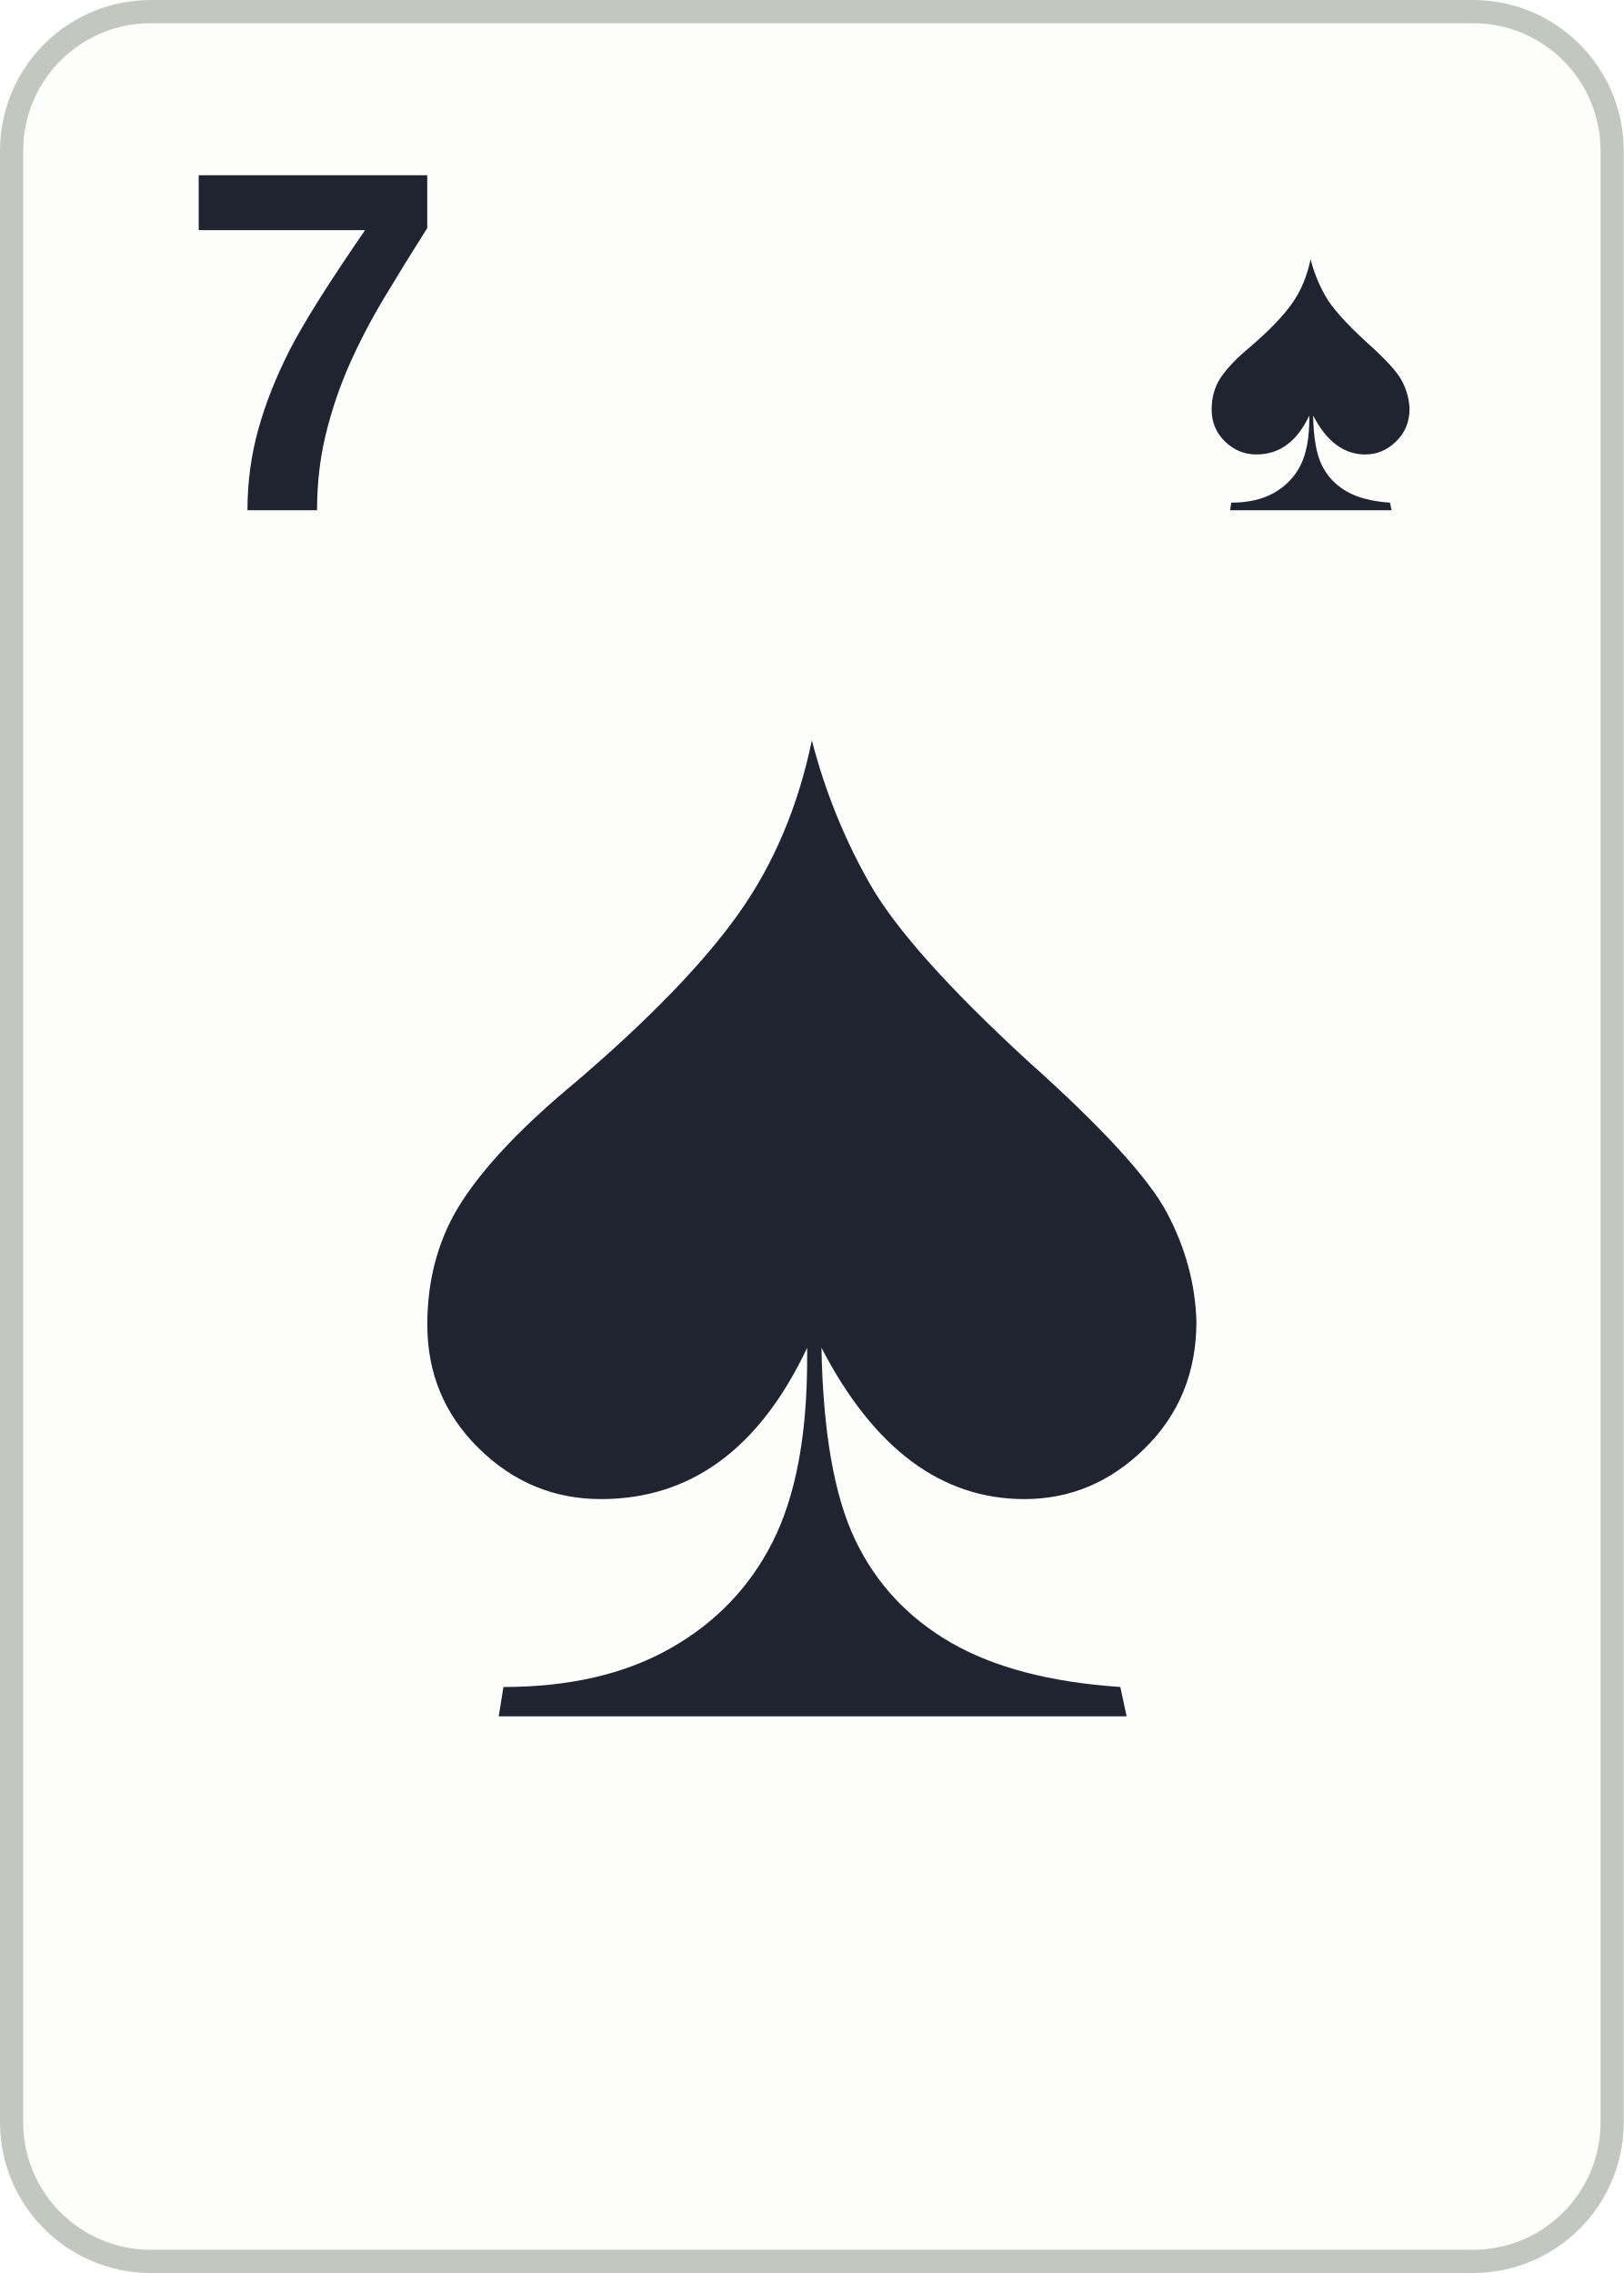
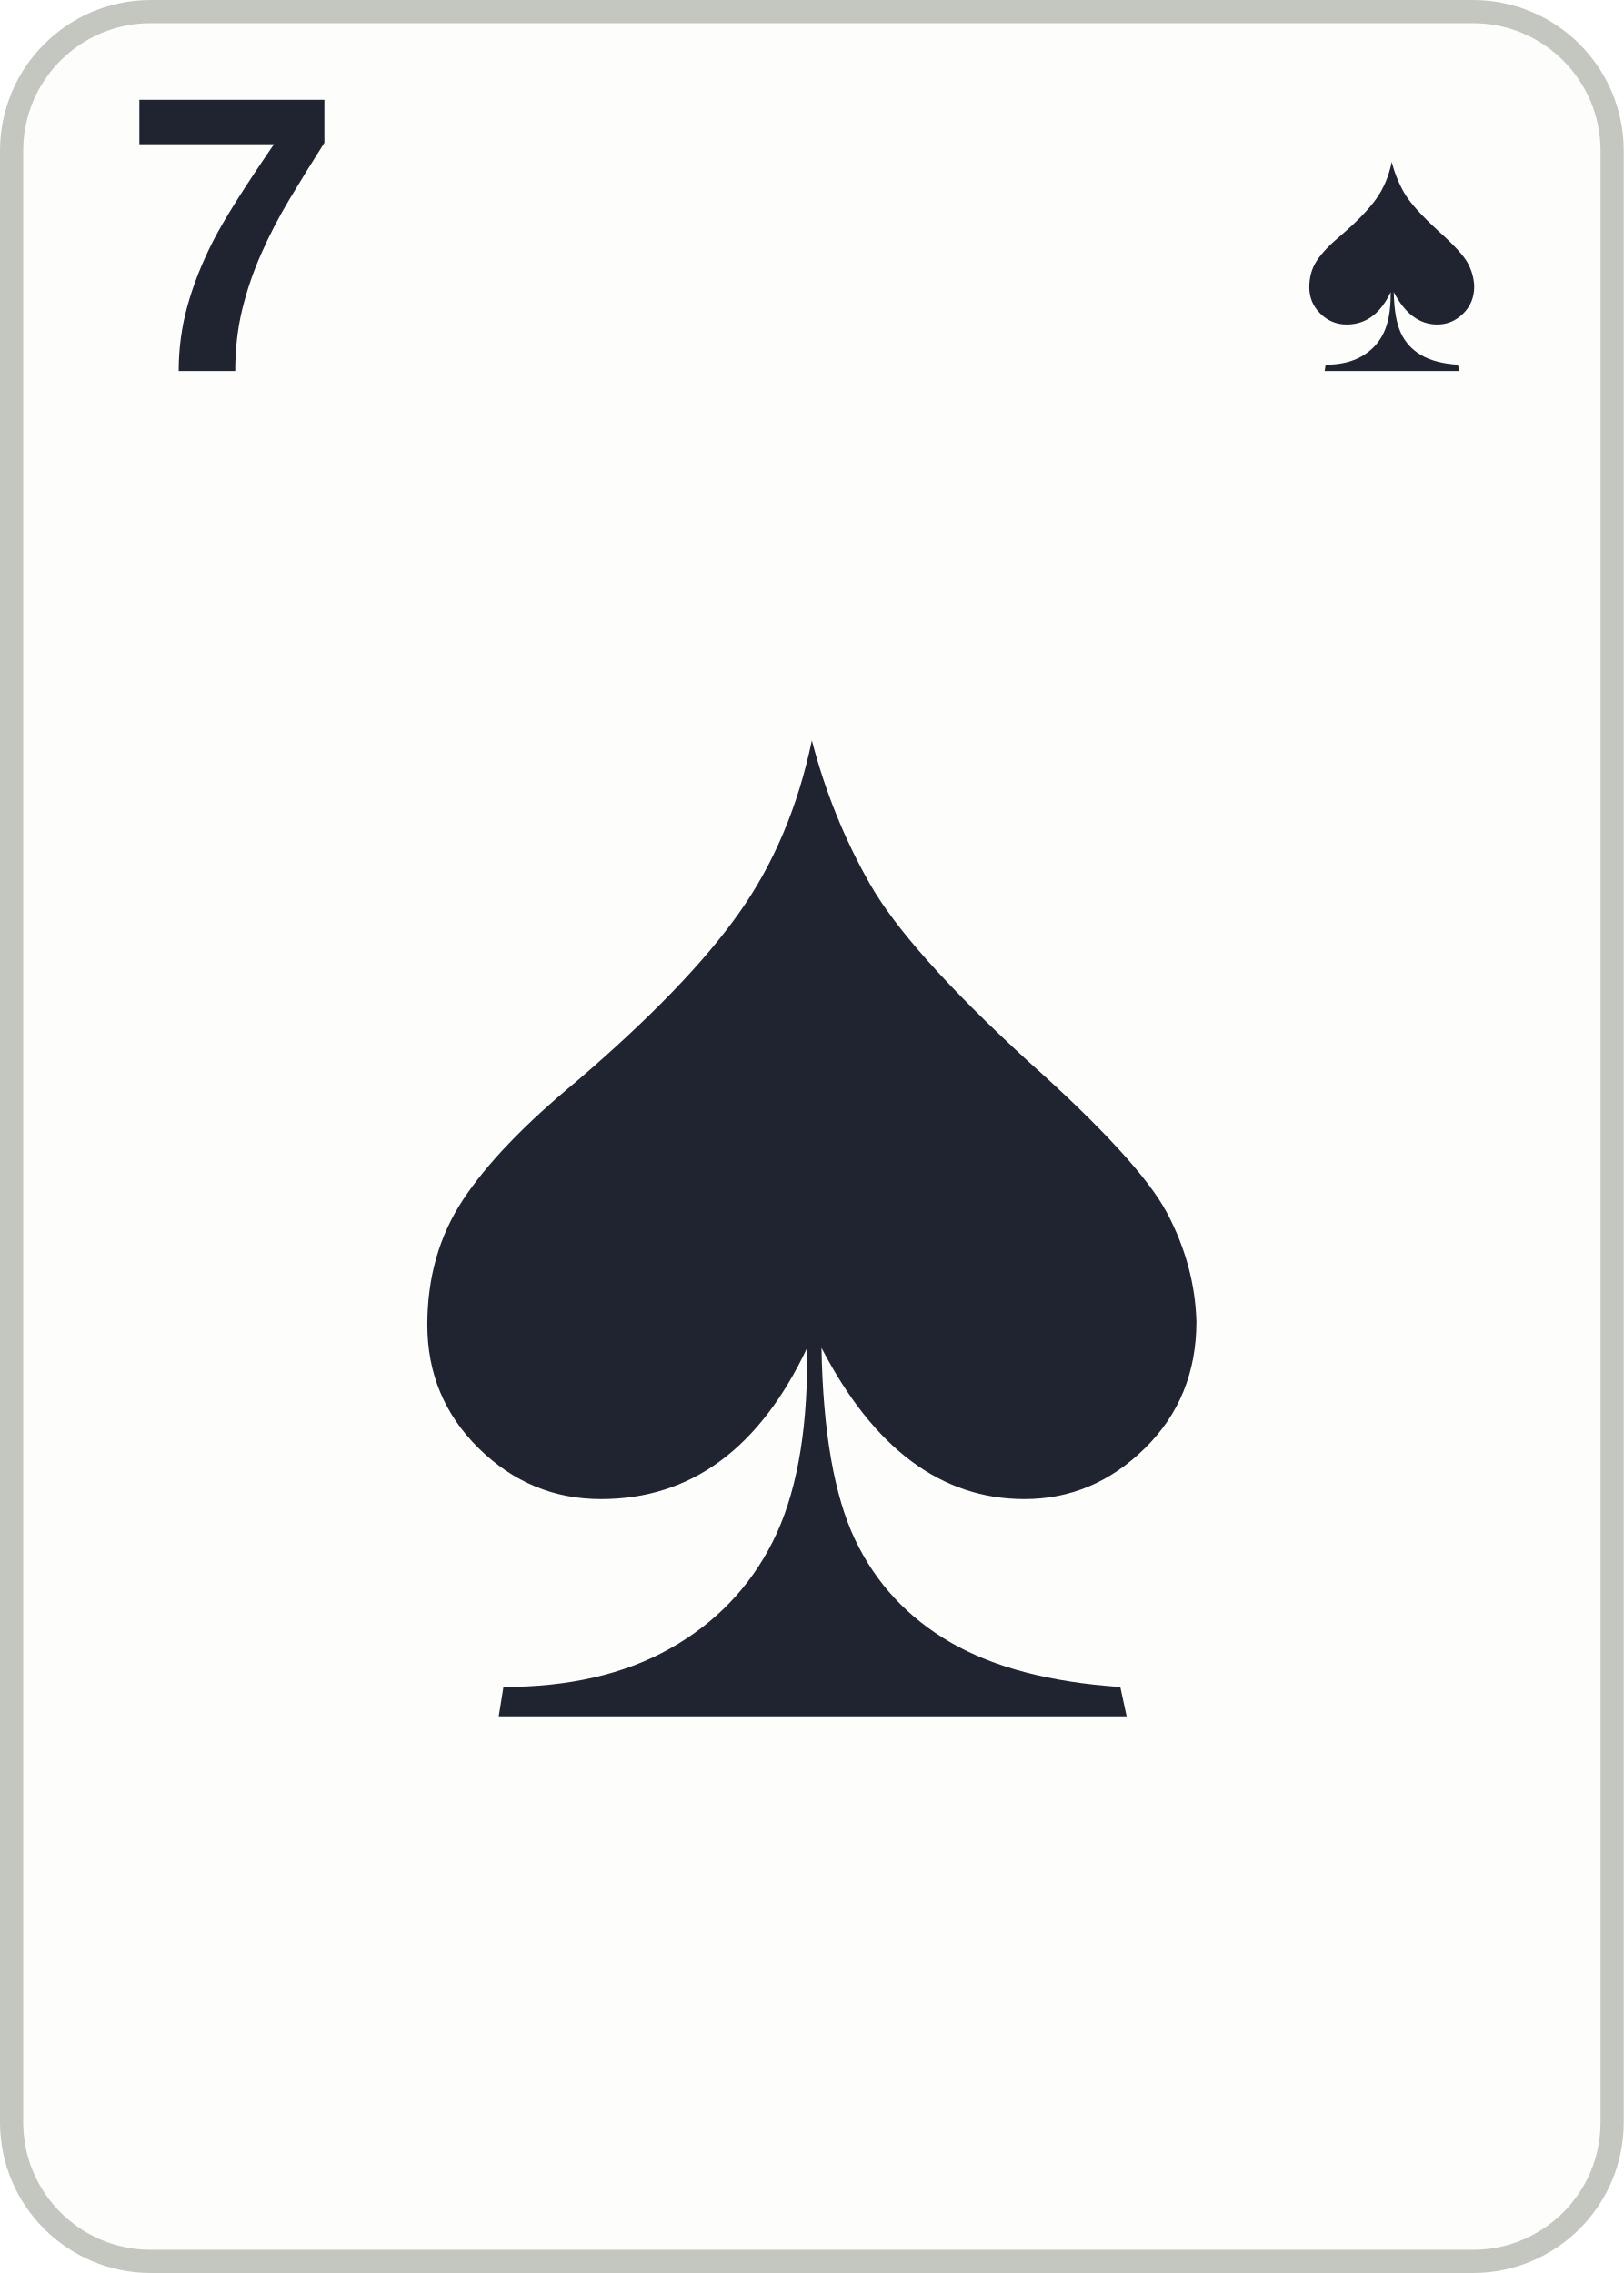
<svg xmlns="http://www.w3.org/2000/svg" viewBox="0 0 140 196">
  <rect x="1" y="1" width="138" height="194" rx="12" fill="#fdfdfb" stroke="#c4c7c0" stroke-width="2" />
  <g font-family="Arial,Helvetica,sans-serif" font-weight="700">
-     <text x="27" y="44" font-size="42" text-anchor="middle" fill="#1f2430">7</text>
-     <text x="113" y="44" font-size="36" text-anchor="middle" fill="#1f2430">♠</text>
+     <text x="20" y="32" font-size="34" text-anchor="middle" fill="#1f2430">7</text>
+     <text x="120" y="32" font-size="30" text-anchor="middle" fill="#1f2430">♠</text>
    <text x="70" y="148" font-size="140" text-anchor="middle" fill="#1f2430">♠</text>
  </g>
</svg>
